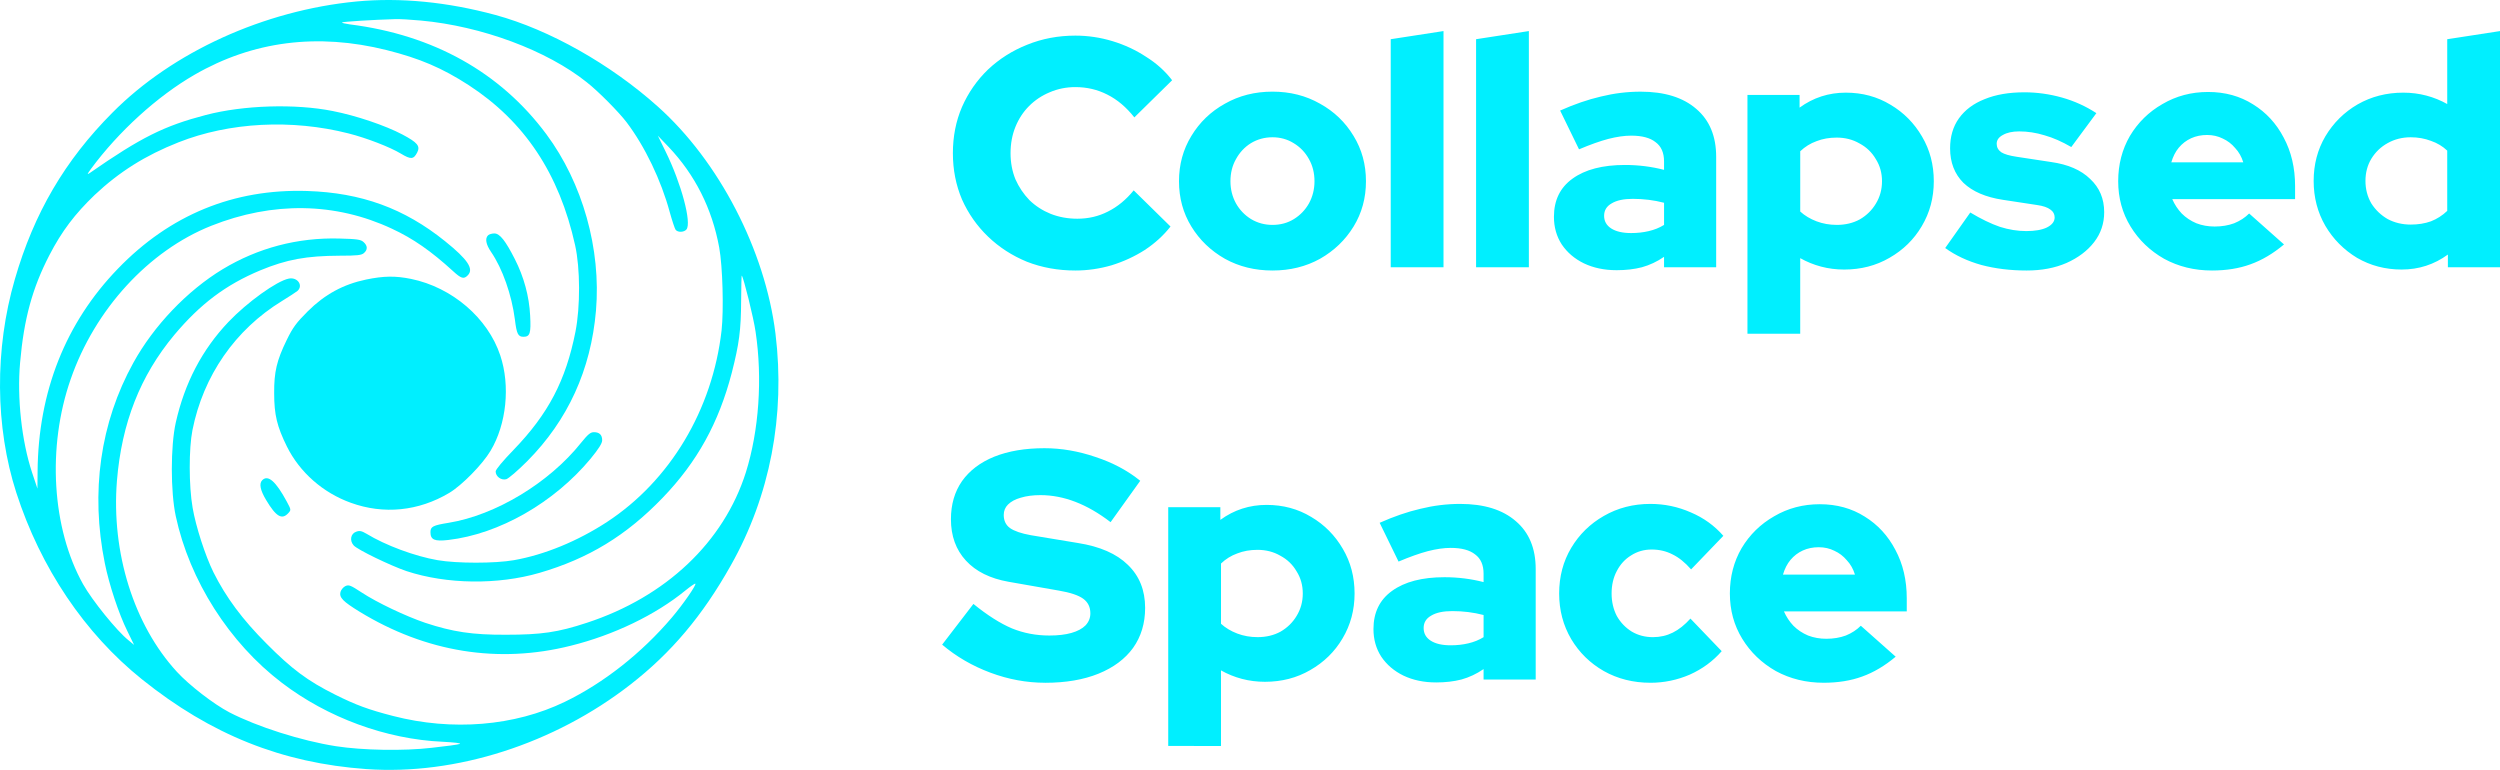
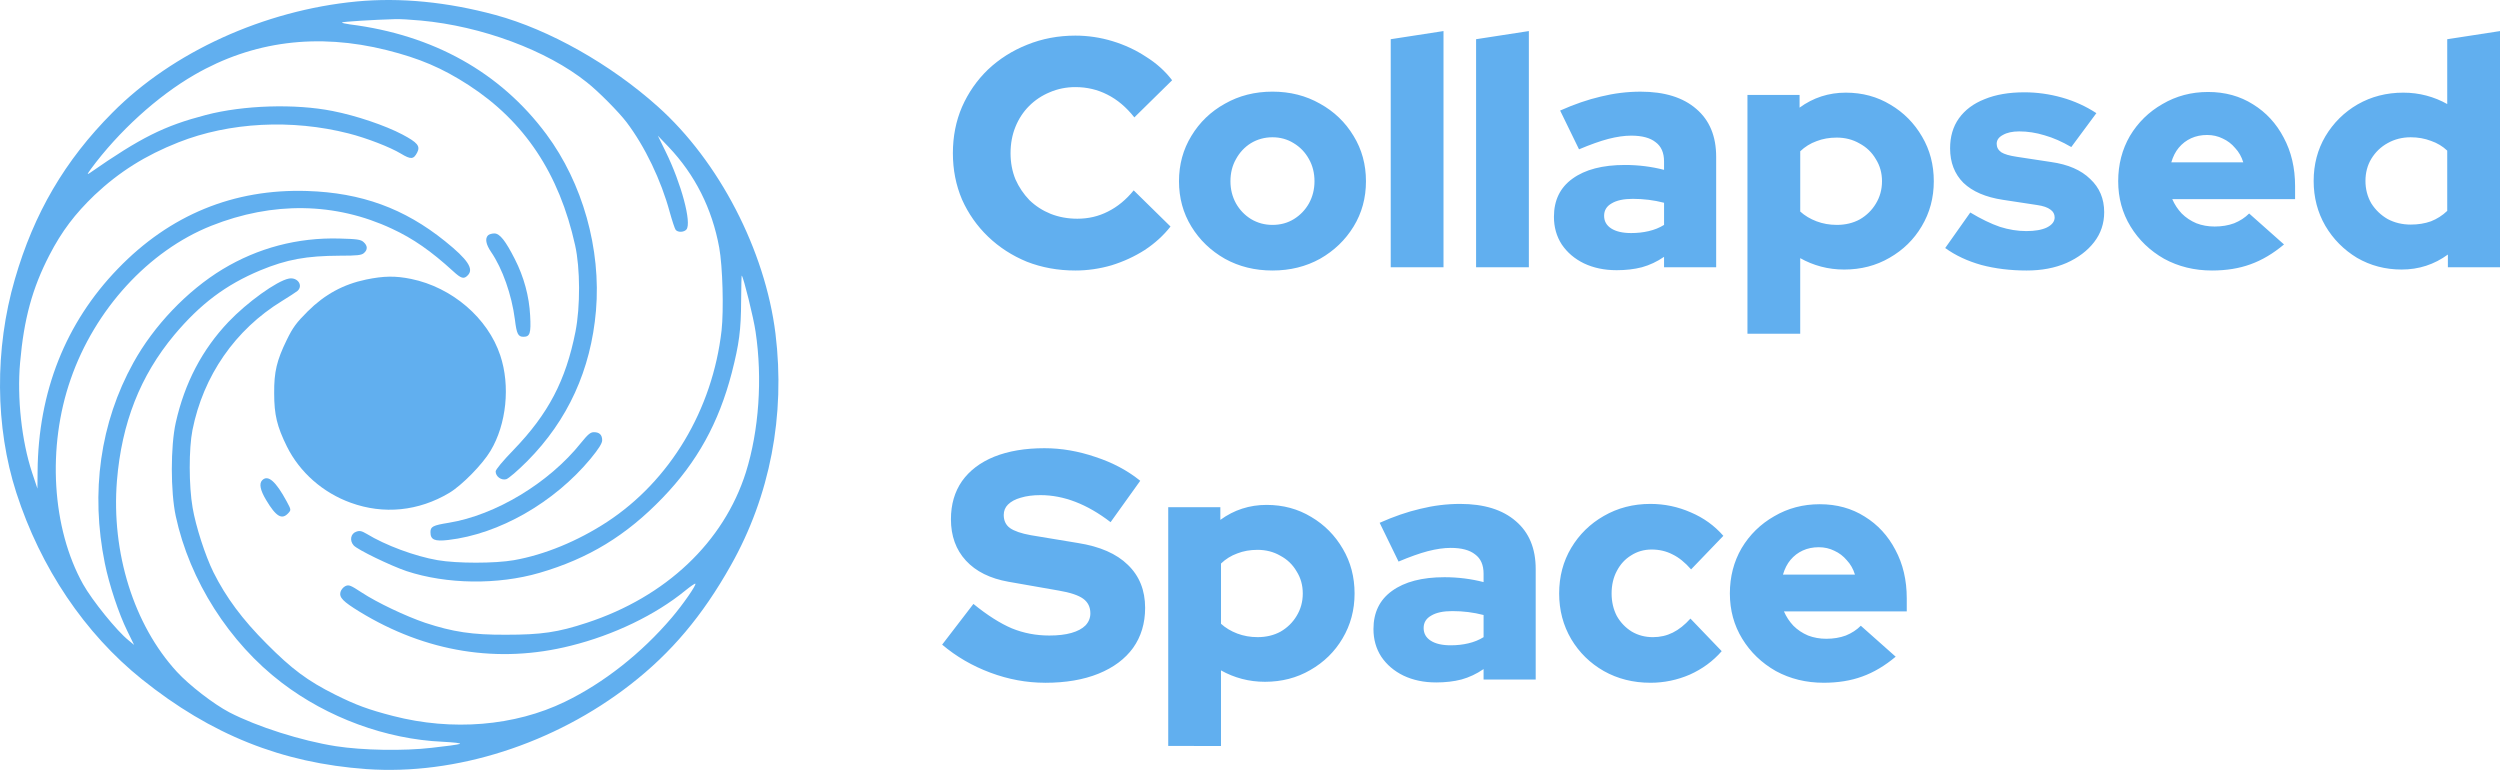
<svg xmlns="http://www.w3.org/2000/svg" width="292.248mm" height="90mm" viewBox="0 0 292.249 90" version="1.1" id="svg1">
  <defs id="defs1" />
-   <g id="layer1" transform="matrix(0.9100016,0,0,0.9100016,-14.88233,-82.52601)" style="fill:#00efff;fill-opacity:1">
-     <g transform="matrix(0.02042435,0,0,-0.02042435,-40.88637,239.7497)" fill="#6610f2" stroke="none" id="g5" style="fill:#00efff;fill-opacity:1">
-       <path d="m 5045,7289 c -581,-56 -1156,-317 -1535,-699 -299,-300 -494,-633 -614,-1048 -128,-440 -124,-929 9,-1342 153,-474 431,-886 790,-1174 435,-349 881,-527 1412,-565 563,-40 1182,159 1661,532 256,199 453,432 631,749 247,437 344,944 281,1458 -65,524 -355,1084 -740,1428 -298,267 -683,484 -1021,576 -303,82 -598,111 -874,85 z m 405,-120 c 382,-35 793,-188 1043,-388 74,-58 202,-188 250,-251 116,-153 218,-366 272,-566 15,-54 32,-105 37,-111 14,-18 53,-16 68,2 34,41 -32,289 -131,490 l -49,100 68,-71 c 166,-175 273,-387 318,-632 22,-120 29,-393 15,-522 -57,-499 -324,-945 -721,-1205 -184,-120 -392,-206 -585,-240 -118,-21 -359,-21 -480,0 -144,25 -327,93 -447,166 -31,18 -43,21 -65,13 -35,-12 -43,-56 -16,-86 23,-27 235,-129 333,-162 252,-83 573,-87 835,-11 309,90 547,235 775,472 217,225 353,471 435,786 47,184 58,268 59,454 1,89 2,160 4,158 11,-11 75,-268 87,-354 44,-294 21,-621 -61,-883 -139,-439 -503,-784 -1001,-947 -182,-60 -286,-75 -508,-75 -212,-1 -335,18 -508,75 -121,41 -303,127 -400,191 -69,45 -80,50 -102,40 -13,-6 -27,-23 -31,-37 -9,-35 16,-60 120,-124 417,-255 873,-329 1329,-214 270,67 533,194 720,347 32,26 61,46 63,43 8,-7 -78,-131 -147,-212 -191,-225 -430,-413 -674,-531 -316,-153 -708,-185 -1080,-89 -155,40 -234,69 -366,135 -172,86 -271,160 -429,319 -153,153 -256,292 -335,450 -51,103 -111,288 -131,406 -24,137 -24,372 -1,488 68,342 269,632 563,812 44,27 87,55 97,63 39,34 1,89 -54,78 -76,-15 -262,-149 -380,-273 -166,-175 -275,-384 -331,-633 -33,-148 -33,-435 0,-588 87,-405 337,-797 667,-1048 288,-220 656,-355 1010,-371 76,-4 121,-9 109,-14 -11,-4 -90,-15 -175,-24 -178,-21 -437,-16 -604,10 -217,34 -494,122 -670,213 -99,52 -252,170 -330,255 -271,295 -413,750 -377,1201 30,364 146,660 361,918 163,194 323,315 541,406 167,69 290,91 499,92 111,0 138,3 153,17 24,21 23,46 -3,69 -18,16 -40,19 -152,22 -263,7 -512,-59 -734,-193 -223,-135 -433,-355 -562,-589 -208,-376 -270,-814 -179,-1261 27,-134 88,-318 141,-425 l 43,-88 -35,29 c -73,58 -229,251 -286,353 -196,351 -227,862 -78,1289 152,439 490,808 884,965 387,154 781,148 1136,-18 134,-62 247,-141 385,-267 51,-47 68,-52 92,-27 41,40 1,100 -142,215 -257,207 -527,305 -867,316 -462,15 -864,-150 -1191,-489 -329,-340 -501,-774 -505,-1275 l -1,-108 -34,102 c -65,197 -95,468 -75,691 24,275 77,468 184,675 78,151 161,260 285,379 154,145 319,249 527,331 321,127 713,147 1070,56 114,-29 261,-86 329,-127 63,-38 80,-37 103,8 20,40 1,62 -93,112 -108,57 -291,119 -439,148 -235,47 -562,37 -798,-25 -261,-68 -408,-141 -730,-365 -18,-12 -17,-8 7,25 174,236 418,458 652,593 367,212 774,264 1209,155 207,-52 348,-112 515,-220 351,-228 570,-556 670,-1008 32,-144 33,-385 2,-543 -61,-308 -171,-517 -389,-743 -67,-69 -113,-124 -113,-136 0,-31 34,-57 66,-49 15,4 73,54 133,114 255,257 400,574 432,946 33,388 -84,803 -312,1110 -289,389 -711,625 -1237,691 -29,4 -51,9 -48,12 4,5 197,17 336,21 25,1 97,-3 160,-9 z" id="path1" style="fill:#00efff;fill-opacity:1" />
-       <path d="m 5872,5818 c -20,-20 -13,-57 19,-104 72,-105 130,-270 150,-425 11,-91 20,-109 54,-109 41,0 48,22 42,133 -6,121 -39,243 -96,355 -59,116 -95,162 -129,162 -15,0 -33,-5 -40,-12 z" id="path2" style="fill:#00efff;fill-opacity:1" />
-       <path d="m 5105,5540 c -143,-30 -259,-93 -366,-199 -72,-72 -94,-101 -133,-181 -63,-129 -80,-201 -79,-335 0,-136 18,-209 80,-335 81,-163 227,-291 402,-354 207,-75 426,-53 619,62 79,47 209,179 260,265 100,167 125,409 61,600 -78,235 -303,428 -561,481 -99,20 -171,19 -283,-4 z" id="path3" style="fill:#00efff;fill-opacity:1" transform="translate(0,1.3450845e-4)" />
-       <path d="m 6457,4513 c -201,-252 -538,-455 -833,-503 -99,-16 -114,-24 -114,-59 0,-48 26,-59 112,-49 320,37 666,235 895,511 51,62 73,97 73,116 0,34 -17,51 -52,51 -22,0 -38,-14 -81,-67 z" id="path4" style="fill:#00efff;fill-opacity:1" />
-       <path d="m 4452,4278 c -21,-21 -13,-62 24,-124 63,-106 100,-127 140,-83 18,20 18,21 -10,73 -69,128 -118,170 -154,134 z" id="path5" style="fill:#00efff;fill-opacity:1" />
+   <g id="layer1" transform="matrix(0.9100016,0,0,0.9100016,-14.88233,-82.52601)" style="fill:#61afef;fill-opacity:1">
+     <g transform="matrix(0.02042435,0,0,-0.02042435,-40.88637,239.7497)" fill="#61afef" stroke="none" id="g5" style="fill:#61afef;fill-opacity:1">
+       <path d="m 5045,7289 c -581,-56 -1156,-317 -1535,-699 -299,-300 -494,-633 -614,-1048 -128,-440 -124,-929 9,-1342 153,-474 431,-886 790,-1174 435,-349 881,-527 1412,-565 563,-40 1182,159 1661,532 256,199 453,432 631,749 247,437 344,944 281,1458 -65,524 -355,1084 -740,1428 -298,267 -683,484 -1021,576 -303,82 -598,111 -874,85 z m 405,-120 c 382,-35 793,-188 1043,-388 74,-58 202,-188 250,-251 116,-153 218,-366 272,-566 15,-54 32,-105 37,-111 14,-18 53,-16 68,2 34,41 -32,289 -131,490 l -49,100 68,-71 c 166,-175 273,-387 318,-632 22,-120 29,-393 15,-522 -57,-499 -324,-945 -721,-1205 -184,-120 -392,-206 -585,-240 -118,-21 -359,-21 -480,0 -144,25 -327,93 -447,166 -31,18 -43,21 -65,13 -35,-12 -43,-56 -16,-86 23,-27 235,-129 333,-162 252,-83 573,-87 835,-11 309,90 547,235 775,472 217,225 353,471 435,786 47,184 58,268 59,454 1,89 2,160 4,158 11,-11 75,-268 87,-354 44,-294 21,-621 -61,-883 -139,-439 -503,-784 -1001,-947 -182,-60 -286,-75 -508,-75 -212,-1 -335,18 -508,75 -121,41 -303,127 -400,191 -69,45 -80,50 -102,40 -13,-6 -27,-23 -31,-37 -9,-35 16,-60 120,-124 417,-255 873,-329 1329,-214 270,67 533,194 720,347 32,26 61,46 63,43 8,-7 -78,-131 -147,-212 -191,-225 -430,-413 -674,-531 -316,-153 -708,-185 -1080,-89 -155,40 -234,69 -366,135 -172,86 -271,160 -429,319 -153,153 -256,292 -335,450 -51,103 -111,288 -131,406 -24,137 -24,372 -1,488 68,342 269,632 563,812 44,27 87,55 97,63 39,34 1,89 -54,78 -76,-15 -262,-149 -380,-273 -166,-175 -275,-384 -331,-633 -33,-148 -33,-435 0,-588 87,-405 337,-797 667,-1048 288,-220 656,-355 1010,-371 76,-4 121,-9 109,-14 -11,-4 -90,-15 -175,-24 -178,-21 -437,-16 -604,10 -217,34 -494,122 -670,213 -99,52 -252,170 -330,255 -271,295 -413,750 -377,1201 30,364 146,660 361,918 163,194 323,315 541,406 167,69 290,91 499,92 111,0 138,3 153,17 24,21 23,46 -3,69 -18,16 -40,19 -152,22 -263,7 -512,-59 -734,-193 -223,-135 -433,-355 -562,-589 -208,-376 -270,-814 -179,-1261 27,-134 88,-318 141,-425 l 43,-88 -35,29 c -73,58 -229,251 -286,353 -196,351 -227,862 -78,1289 152,439 490,808 884,965 387,154 781,148 1136,-18 134,-62 247,-141 385,-267 51,-47 68,-52 92,-27 41,40 1,100 -142,215 -257,207 -527,305 -867,316 -462,15 -864,-150 -1191,-489 -329,-340 -501,-774 -505,-1275 l -1,-108 -34,102 c -65,197 -95,468 -75,691 24,275 77,468 184,675 78,151 161,260 285,379 154,145 319,249 527,331 321,127 713,147 1070,56 114,-29 261,-86 329,-127 63,-38 80,-37 103,8 20,40 1,62 -93,112 -108,57 -291,119 -439,148 -235,47 -562,37 -798,-25 -261,-68 -408,-141 -730,-365 -18,-12 -17,-8 7,25 174,236 418,458 652,593 367,212 774,264 1209,155 207,-52 348,-112 515,-220 351,-228 570,-556 670,-1008 32,-144 33,-385 2,-543 -61,-308 -171,-517 -389,-743 -67,-69 -113,-124 -113,-136 0,-31 34,-57 66,-49 15,4 73,54 133,114 255,257 400,574 432,946 33,388 -84,803 -312,1110 -289,389 -711,625 -1237,691 -29,4 -51,9 -48,12 4,5 197,17 336,21 25,1 97,-3 160,-9 z" id="path1" style="fill:#61afef;fill-opacity:1" />
+       <path d="m 5872,5818 c -20,-20 -13,-57 19,-104 72,-105 130,-270 150,-425 11,-91 20,-109 54,-109 41,0 48,22 42,133 -6,121 -39,243 -96,355 -59,116 -95,162 -129,162 -15,0 -33,-5 -40,-12 z" id="path2" style="fill:#61afef;fill-opacity:1" />
+       <path d="m 5105,5540 c -143,-30 -259,-93 -366,-199 -72,-72 -94,-101 -133,-181 -63,-129 -80,-201 -79,-335 0,-136 18,-209 80,-335 81,-163 227,-291 402,-354 207,-75 426,-53 619,62 79,47 209,179 260,265 100,167 125,409 61,600 -78,235 -303,428 -561,481 -99,20 -171,19 -283,-4 z" id="path3" style="fill:#61afef;fill-opacity:1" transform="translate(0,1.3450845e-4)" />
+       <path d="m 6457,4513 c -201,-252 -538,-455 -833,-503 -99,-16 -114,-24 -114,-59 0,-48 26,-59 112,-49 320,37 666,235 895,511 51,62 73,97 73,116 0,34 -17,51 -52,51 -22,0 -38,-14 -81,-67 z" id="path4" style="fill:#61afef;fill-opacity:1" />
+       <path d="m 4452,4278 c -21,-21 -13,-62 24,-124 63,-106 100,-127 140,-83 18,20 18,21 -10,73 -69,128 -118,170 -154,134 z" id="path5" style="fill:#61afef;fill-opacity:1" />
    </g>
-     <g id="text1" style="font-size:25.4px;fill:#00efff;stroke-width:0.265;fill-opacity:1" aria-label="Collapsed &#10;Space" transform="matrix(1.647609,0,0,1.647609,-69.22362,-92.48866)">
-       <path style="font-weight:900;font-family:'Red Hat Display';-inkscape-font-specification:'Red Hat Display Heavy';fill:#00efff;fill-opacity:1" d="m 135.786,132.268 q -2.032,0 -3.785,-0.686 -1.727,-0.711 -3.023,-1.956 -1.295,-1.245 -2.032,-2.896 -0.711,-1.676 -0.711,-3.607 0,-1.956 0.711,-3.607 0.737,-1.676 2.032,-2.921 1.321,-1.245 3.048,-1.93 1.753,-0.711 3.759,-0.711 1.473,0 2.896,0.432 1.422,0.432 2.616,1.219 1.219,0.762 2.032,1.829 l -2.946,2.896 q -0.94,-1.194 -2.108,-1.778 -1.143,-0.584 -2.489,-0.584 -1.067,0 -2.007,0.406 -0.914,0.381 -1.6,1.067 -0.686,0.686 -1.067,1.626 -0.381,0.94 -0.381,2.057 0,1.092 0.381,2.032 0.406,0.914 1.092,1.626 0.711,0.686 1.651,1.067 0.965,0.381 2.083,0.381 1.295,0 2.388,-0.559 1.118,-0.559 2.007,-1.651 l 2.87,2.819 q -0.813,1.041 -2.007,1.829 -1.194,0.762 -2.591,1.194 -1.397,0.406 -2.819,0.406 z m 15.367,0 q -2.057,0 -3.708,-0.914 -1.651,-0.94 -2.616,-2.515 -0.965,-1.575 -0.965,-3.531 0,-1.956 0.965,-3.531 0.965,-1.6 2.616,-2.515 1.651,-0.94 3.708,-0.94 2.057,0 3.708,0.94 1.651,0.914 2.616,2.515 0.965,1.575 0.965,3.531 0,1.956 -0.965,3.531 -0.965,1.575 -2.616,2.515 -1.651,0.914 -3.708,0.914 z m 0,-3.556 q 0.94,0 1.676,-0.457 0.737,-0.457 1.168,-1.219 0.432,-0.787 0.432,-1.727 0,-0.965 -0.432,-1.727 -0.432,-0.787 -1.194,-1.245 -0.737,-0.457 -1.651,-0.457 -0.914,0 -1.676,0.457 -0.737,0.457 -1.168,1.245 -0.432,0.762 -0.432,1.727 0,0.94 0.432,1.727 0.432,0.762 1.168,1.219 0.762,0.457 1.676,0.457 z m 9.22,3.302 v -17.78 l 4.115,-0.635 v 18.415 z m 6.655,0 v -17.78 l 4.115,-0.635 v 18.415 z m 10.947,0.229 q -1.422,0 -2.54,-0.533 -1.092,-0.533 -1.727,-1.473 -0.61,-0.94 -0.61,-2.159 0,-1.93 1.448,-2.972 1.473,-1.067 4.089,-1.067 1.575,0 3.048,0.381 v -0.66 q 0,-1.016 -0.66,-1.499 -0.635,-0.508 -1.905,-0.508 -0.787,0 -1.778,0.254 -0.965,0.254 -2.286,0.813 l -1.473,-3.023 q 1.651,-0.737 3.175,-1.092 1.549,-0.381 3.099,-0.381 2.794,0 4.343,1.346 1.549,1.321 1.549,3.734 v 8.611 h -4.064 v -0.813 q -0.813,0.559 -1.727,0.813 -0.889,0.229 -1.981,0.229 z m -0.965,-4.242 q 0,0.635 0.559,0.991 0.559,0.356 1.549,0.356 0.737,0 1.372,-0.152 0.66,-0.152 1.194,-0.483 v -1.727 q -0.584,-0.152 -1.194,-0.229 -0.61,-0.076 -1.245,-0.076 -1.067,0 -1.651,0.356 -0.584,0.33 -0.584,0.965 z m 11.176,9.195 v -18.618 h 4.064 v 0.991 q 1.6,-1.168 3.607,-1.168 1.93,0 3.48,0.94 1.549,0.914 2.464,2.489 0.914,1.549 0.914,3.48 0,1.93 -0.94,3.505 -0.914,1.549 -2.515,2.464 -1.575,0.914 -3.531,0.914 -0.94,0 -1.803,-0.229 -0.864,-0.229 -1.626,-0.66 v 5.893 z m 6.96,-8.484 q 1.016,0 1.803,-0.432 0.787,-0.457 1.245,-1.219 0.483,-0.787 0.483,-1.753 0,-0.965 -0.483,-1.727 -0.457,-0.787 -1.27,-1.219 -0.787,-0.457 -1.778,-0.457 -0.864,0 -1.575,0.279 -0.711,0.254 -1.27,0.787 v 4.699 q 0.533,0.483 1.27,0.762 0.737,0.279 1.575,0.279 z m 14.808,3.556 q -1.905,0 -3.531,-0.432 -1.626,-0.457 -2.819,-1.321 l 1.956,-2.769 q 1.27,0.762 2.311,1.118 1.041,0.33 2.057,0.33 1.016,0 1.6,-0.279 0.61,-0.305 0.61,-0.787 0,-0.381 -0.33,-0.61 -0.33,-0.254 -1.041,-0.356 l -2.667,-0.406 q -2.007,-0.305 -3.073,-1.321 -1.041,-1.041 -1.041,-2.692 0,-1.372 0.686,-2.337 0.711,-0.991 2.007,-1.499 1.295,-0.533 3.099,-0.533 1.473,0 2.921,0.406 1.448,0.406 2.692,1.219 l -1.956,2.642 q -1.092,-0.635 -2.083,-0.914 -0.991,-0.305 -1.981,-0.305 -0.787,0 -1.27,0.279 -0.483,0.254 -0.483,0.686 0,0.406 0.356,0.66 0.356,0.229 1.219,0.356 l 2.667,0.406 q 1.981,0.279 3.048,1.321 1.092,1.016 1.092,2.591 0,1.321 -0.787,2.337 -0.787,1.016 -2.159,1.626 -1.346,0.584 -3.099,0.584 z m 14.453,0 q -2.057,0 -3.734,-0.914 -1.651,-0.94 -2.616,-2.515 -0.965,-1.575 -0.965,-3.531 0,-1.956 0.914,-3.531 0.94,-1.575 2.54,-2.489 1.6,-0.94 3.556,-0.94 1.981,0 3.505,0.965 1.524,0.94 2.388,2.591 0.889,1.651 0.889,3.785 v 1.016 h -9.576 q 0.279,0.635 0.737,1.118 0.483,0.483 1.143,0.762 0.66,0.254 1.422,0.254 0.838,0 1.524,-0.254 0.686,-0.279 1.168,-0.762 l 2.718,2.413 q -1.27,1.067 -2.616,1.549 -1.321,0.483 -2.997,0.483 z m -3.175,-8.433 h 5.613 q -0.203,-0.66 -0.635,-1.118 -0.406,-0.483 -0.965,-0.737 -0.559,-0.279 -1.219,-0.279 -0.686,0 -1.245,0.254 -0.559,0.254 -0.965,0.737 -0.381,0.457 -0.584,1.143 z m 17.958,8.357 q -1.905,0 -3.48,-0.914 -1.549,-0.94 -2.464,-2.489 -0.914,-1.575 -0.914,-3.505 0,-1.93 0.914,-3.48 0.94,-1.575 2.515,-2.489 1.6,-0.914 3.556,-0.914 0.94,0 1.803,0.229 0.864,0.229 1.626,0.66 v -5.055 l 4.115,-0.635 v 18.415 h -4.064 v -0.991 q -1.6,1.168 -3.607,1.168 z m 0.711,-3.505 q 0.864,0 1.575,-0.254 0.711,-0.279 1.27,-0.813 v -4.699 q -0.533,-0.508 -1.27,-0.762 -0.737,-0.279 -1.575,-0.279 -0.991,0 -1.803,0.457 -0.787,0.432 -1.27,1.219 -0.457,0.762 -0.457,1.727 0,0.965 0.457,1.753 0.483,0.762 1.27,1.219 0.813,0.432 1.803,0.432 z" id="path6" />
-       <path style="font-weight:900;font-family:'Red Hat Display';-inkscape-font-specification:'Red Hat Display Heavy';fill:#00efff;fill-opacity:1" d="m 133.424,164.41 q -2.159,0 -4.267,-0.787 -2.108,-0.787 -3.759,-2.184 l 2.438,-3.175 q 1.626,1.321 2.997,1.905 1.372,0.559 2.921,0.559 1.016,0 1.727,-0.203 0.711,-0.203 1.092,-0.584 0.381,-0.406 0.381,-0.94 0,-0.737 -0.559,-1.143 -0.559,-0.406 -1.905,-0.635 l -3.912,-0.686 q -2.159,-0.381 -3.327,-1.651 -1.168,-1.27 -1.168,-3.226 0,-1.727 0.864,-2.972 0.889,-1.245 2.515,-1.905 1.651,-0.66 3.912,-0.66 1.981,0 3.988,0.686 2.007,0.66 3.48,1.854 l -2.311,3.226 q -2.743,-2.108 -5.461,-2.108 -0.889,0 -1.549,0.203 -0.635,0.178 -0.991,0.533 -0.33,0.33 -0.33,0.813 0,0.66 0.483,1.016 0.508,0.356 1.626,0.559 l 3.683,0.61 q 2.565,0.406 3.886,1.702 1.346,1.295 1.346,3.353 0,1.803 -0.94,3.124 -0.94,1.295 -2.692,2.007 -1.753,0.711 -4.166,0.711 z m 9.601,4.928 v -18.618 h 4.064 v 0.991 q 1.6,-1.168 3.607,-1.168 1.93,0 3.48,0.94 1.549,0.914 2.464,2.489 0.914,1.549 0.914,3.48 0,1.93 -0.94,3.505 -0.914,1.549 -2.515,2.464 -1.575,0.914 -3.531,0.914 -0.94,0 -1.803,-0.229 -0.864,-0.229 -1.626,-0.66 v 5.893 z m 6.96,-8.484 q 1.016,0 1.803,-0.432 0.787,-0.457 1.245,-1.219 0.483,-0.787 0.483,-1.753 0,-0.965 -0.483,-1.727 -0.457,-0.787 -1.27,-1.219 -0.787,-0.457 -1.778,-0.457 -0.864,0 -1.575,0.279 -0.711,0.254 -1.27,0.787 v 4.699 q 0.533,0.483 1.27,0.762 0.737,0.279 1.575,0.279 z m 13.919,3.531 q -1.422,0 -2.54,-0.533 -1.092,-0.533 -1.727,-1.473 -0.61,-0.94 -0.61,-2.159 0,-1.93 1.448,-2.972 1.473,-1.067 4.089,-1.067 1.575,0 3.048,0.381 v -0.66 q 0,-1.016 -0.66,-1.499 -0.635,-0.508 -1.905,-0.508 -0.787,0 -1.778,0.254 -0.965,0.254 -2.286,0.813 l -1.473,-3.023 q 1.651,-0.737 3.175,-1.092 1.549,-0.381 3.099,-0.381 2.794,0 4.343,1.346 1.549,1.321 1.549,3.734 v 8.611 h -4.064 v -0.813 q -0.813,0.559 -1.727,0.813 -0.889,0.229 -1.981,0.229 z m -0.965,-4.242 q 0,0.635 0.559,0.991 0.559,0.356 1.549,0.356 0.737,0 1.372,-0.152 0.66,-0.152 1.194,-0.483 v -1.727 q -0.584,-0.152 -1.194,-0.229 -0.61,-0.076 -1.245,-0.076 -1.067,0 -1.651,0.356 -0.584,0.33 -0.584,0.965 z m 17.678,4.267 q -2.007,0 -3.632,-0.914 -1.6,-0.914 -2.54,-2.489 -0.94,-1.6 -0.94,-3.556 0,-1.981 0.94,-3.556 0.94,-1.575 2.54,-2.489 1.626,-0.94 3.632,-0.94 1.651,0 3.15,0.66 1.499,0.635 2.54,1.829 l -2.515,2.616 q -0.711,-0.813 -1.448,-1.168 -0.737,-0.381 -1.626,-0.381 -0.889,0 -1.6,0.457 -0.711,0.432 -1.118,1.219 -0.406,0.762 -0.406,1.753 0,0.965 0.406,1.753 0.432,0.762 1.168,1.219 0.737,0.432 1.651,0.432 0.838,0 1.549,-0.356 0.711,-0.356 1.372,-1.092 l 2.438,2.54 q -1.016,1.168 -2.489,1.829 -1.473,0.635 -3.073,0.635 z m 13.513,0 q -2.057,0 -3.734,-0.914 -1.651,-0.94 -2.616,-2.515 -0.965,-1.575 -0.965,-3.531 0,-1.956 0.914,-3.531 0.94,-1.575 2.54,-2.489 1.6,-0.94 3.556,-0.94 1.981,0 3.505,0.965 1.524,0.94 2.388,2.591 0.889,1.651 0.889,3.785 v 1.016 h -9.576 q 0.279,0.635 0.737,1.118 0.483,0.483 1.143,0.762 0.66,0.254 1.422,0.254 0.838,0 1.524,-0.254 0.686,-0.279 1.168,-0.762 l 2.718,2.413 q -1.27,1.067 -2.616,1.549 -1.321,0.483 -2.997,0.483 z m -3.175,-8.433 h 5.613 q -0.203,-0.66 -0.635,-1.118 -0.406,-0.483 -0.965,-0.737 -0.559,-0.279 -1.219,-0.279 -0.686,0 -1.245,0.254 -0.559,0.254 -0.965,0.737 -0.381,0.457 -0.584,1.143 z" id="path7" />
+     <g id="text1" style="font-size:25.4px;fill:#61afef;stroke-width:0.265;fill-opacity:1" aria-label="Collapsed &#10;Space" transform="matrix(1.647609,0,0,1.647609,-69.22362,-92.48866)">
+       <path style="font-weight:900;font-family:'Red Hat Display';-inkscape-font-specification:'Red Hat Display Heavy';fill:#61afef;fill-opacity:1" d="m 135.786,132.268 q -2.032,0 -3.785,-0.686 -1.727,-0.711 -3.023,-1.956 -1.295,-1.245 -2.032,-2.896 -0.711,-1.676 -0.711,-3.607 0,-1.956 0.711,-3.607 0.737,-1.676 2.032,-2.921 1.321,-1.245 3.048,-1.93 1.753,-0.711 3.759,-0.711 1.473,0 2.896,0.432 1.422,0.432 2.616,1.219 1.219,0.762 2.032,1.829 l -2.946,2.896 q -0.94,-1.194 -2.108,-1.778 -1.143,-0.584 -2.489,-0.584 -1.067,0 -2.007,0.406 -0.914,0.381 -1.6,1.067 -0.686,0.686 -1.067,1.626 -0.381,0.94 -0.381,2.057 0,1.092 0.381,2.032 0.406,0.914 1.092,1.626 0.711,0.686 1.651,1.067 0.965,0.381 2.083,0.381 1.295,0 2.388,-0.559 1.118,-0.559 2.007,-1.651 l 2.87,2.819 q -0.813,1.041 -2.007,1.829 -1.194,0.762 -2.591,1.194 -1.397,0.406 -2.819,0.406 z m 15.367,0 q -2.057,0 -3.708,-0.914 -1.651,-0.94 -2.616,-2.515 -0.965,-1.575 -0.965,-3.531 0,-1.956 0.965,-3.531 0.965,-1.6 2.616,-2.515 1.651,-0.94 3.708,-0.94 2.057,0 3.708,0.94 1.651,0.914 2.616,2.515 0.965,1.575 0.965,3.531 0,1.956 -0.965,3.531 -0.965,1.575 -2.616,2.515 -1.651,0.914 -3.708,0.914 z m 0,-3.556 q 0.94,0 1.676,-0.457 0.737,-0.457 1.168,-1.219 0.432,-0.787 0.432,-1.727 0,-0.965 -0.432,-1.727 -0.432,-0.787 -1.194,-1.245 -0.737,-0.457 -1.651,-0.457 -0.914,0 -1.676,0.457 -0.737,0.457 -1.168,1.245 -0.432,0.762 -0.432,1.727 0,0.94 0.432,1.727 0.432,0.762 1.168,1.219 0.762,0.457 1.676,0.457 z m 9.22,3.302 v -17.78 l 4.115,-0.635 v 18.415 z m 6.655,0 v -17.78 l 4.115,-0.635 v 18.415 z m 10.947,0.229 q -1.422,0 -2.54,-0.533 -1.092,-0.533 -1.727,-1.473 -0.61,-0.94 -0.61,-2.159 0,-1.93 1.448,-2.972 1.473,-1.067 4.089,-1.067 1.575,0 3.048,0.381 v -0.66 q 0,-1.016 -0.66,-1.499 -0.635,-0.508 -1.905,-0.508 -0.787,0 -1.778,0.254 -0.965,0.254 -2.286,0.813 l -1.473,-3.023 q 1.651,-0.737 3.175,-1.092 1.549,-0.381 3.099,-0.381 2.794,0 4.343,1.346 1.549,1.321 1.549,3.734 v 8.611 h -4.064 v -0.813 q -0.813,0.559 -1.727,0.813 -0.889,0.229 -1.981,0.229 z m -0.965,-4.242 q 0,0.635 0.559,0.991 0.559,0.356 1.549,0.356 0.737,0 1.372,-0.152 0.66,-0.152 1.194,-0.483 v -1.727 q -0.584,-0.152 -1.194,-0.229 -0.61,-0.076 -1.245,-0.076 -1.067,0 -1.651,0.356 -0.584,0.33 -0.584,0.965 z m 11.176,9.195 v -18.618 h 4.064 v 0.991 q 1.6,-1.168 3.607,-1.168 1.93,0 3.48,0.94 1.549,0.914 2.464,2.489 0.914,1.549 0.914,3.48 0,1.93 -0.94,3.505 -0.914,1.549 -2.515,2.464 -1.575,0.914 -3.531,0.914 -0.94,0 -1.803,-0.229 -0.864,-0.229 -1.626,-0.66 v 5.893 z m 6.96,-8.484 q 1.016,0 1.803,-0.432 0.787,-0.457 1.245,-1.219 0.483,-0.787 0.483,-1.753 0,-0.965 -0.483,-1.727 -0.457,-0.787 -1.27,-1.219 -0.787,-0.457 -1.778,-0.457 -0.864,0 -1.575,0.279 -0.711,0.254 -1.27,0.787 v 4.699 q 0.533,0.483 1.27,0.762 0.737,0.279 1.575,0.279 z m 14.808,3.556 q -1.905,0 -3.531,-0.432 -1.626,-0.457 -2.819,-1.321 l 1.956,-2.769 q 1.27,0.762 2.311,1.118 1.041,0.33 2.057,0.33 1.016,0 1.6,-0.279 0.61,-0.305 0.61,-0.787 0,-0.381 -0.33,-0.61 -0.33,-0.254 -1.041,-0.356 l -2.667,-0.406 q -2.007,-0.305 -3.073,-1.321 -1.041,-1.041 -1.041,-2.692 0,-1.372 0.686,-2.337 0.711,-0.991 2.007,-1.499 1.295,-0.533 3.099,-0.533 1.473,0 2.921,0.406 1.448,0.406 2.692,1.219 l -1.956,2.642 q -1.092,-0.635 -2.083,-0.914 -0.991,-0.305 -1.981,-0.305 -0.787,0 -1.27,0.279 -0.483,0.254 -0.483,0.686 0,0.406 0.356,0.66 0.356,0.229 1.219,0.356 l 2.667,0.406 q 1.981,0.279 3.048,1.321 1.092,1.016 1.092,2.591 0,1.321 -0.787,2.337 -0.787,1.016 -2.159,1.626 -1.346,0.584 -3.099,0.584 z m 14.453,0 q -2.057,0 -3.734,-0.914 -1.651,-0.94 -2.616,-2.515 -0.965,-1.575 -0.965,-3.531 0,-1.956 0.914,-3.531 0.94,-1.575 2.54,-2.489 1.6,-0.94 3.556,-0.94 1.981,0 3.505,0.965 1.524,0.94 2.388,2.591 0.889,1.651 0.889,3.785 v 1.016 h -9.576 q 0.279,0.635 0.737,1.118 0.483,0.483 1.143,0.762 0.66,0.254 1.422,0.254 0.838,0 1.524,-0.254 0.686,-0.279 1.168,-0.762 l 2.718,2.413 q -1.27,1.067 -2.616,1.549 -1.321,0.483 -2.997,0.483 z m -3.175,-8.433 h 5.613 q -0.203,-0.66 -0.635,-1.118 -0.406,-0.483 -0.965,-0.737 -0.559,-0.279 -1.219,-0.279 -0.686,0 -1.245,0.254 -0.559,0.254 -0.965,0.737 -0.381,0.457 -0.584,1.143 z m 17.958,8.357 q -1.905,0 -3.48,-0.914 -1.549,-0.94 -2.464,-2.489 -0.914,-1.575 -0.914,-3.505 0,-1.93 0.914,-3.48 0.94,-1.575 2.515,-2.489 1.6,-0.914 3.556,-0.914 0.94,0 1.803,0.229 0.864,0.229 1.626,0.66 v -5.055 l 4.115,-0.635 v 18.415 h -4.064 v -0.991 q -1.6,1.168 -3.607,1.168 z m 0.711,-3.505 q 0.864,0 1.575,-0.254 0.711,-0.279 1.27,-0.813 v -4.699 q -0.533,-0.508 -1.27,-0.762 -0.737,-0.279 -1.575,-0.279 -0.991,0 -1.803,0.457 -0.787,0.432 -1.27,1.219 -0.457,0.762 -0.457,1.727 0,0.965 0.457,1.753 0.483,0.762 1.27,1.219 0.813,0.432 1.803,0.432 z" id="path6" />
+       <path style="font-weight:900;font-family:'Red Hat Display';-inkscape-font-specification:'Red Hat Display Heavy';fill:#61afef;fill-opacity:1" d="m 133.424,164.41 q -2.159,0 -4.267,-0.787 -2.108,-0.787 -3.759,-2.184 l 2.438,-3.175 q 1.626,1.321 2.997,1.905 1.372,0.559 2.921,0.559 1.016,0 1.727,-0.203 0.711,-0.203 1.092,-0.584 0.381,-0.406 0.381,-0.94 0,-0.737 -0.559,-1.143 -0.559,-0.406 -1.905,-0.635 l -3.912,-0.686 q -2.159,-0.381 -3.327,-1.651 -1.168,-1.27 -1.168,-3.226 0,-1.727 0.864,-2.972 0.889,-1.245 2.515,-1.905 1.651,-0.66 3.912,-0.66 1.981,0 3.988,0.686 2.007,0.66 3.48,1.854 l -2.311,3.226 q -2.743,-2.108 -5.461,-2.108 -0.889,0 -1.549,0.203 -0.635,0.178 -0.991,0.533 -0.33,0.33 -0.33,0.813 0,0.66 0.483,1.016 0.508,0.356 1.626,0.559 l 3.683,0.61 q 2.565,0.406 3.886,1.702 1.346,1.295 1.346,3.353 0,1.803 -0.94,3.124 -0.94,1.295 -2.692,2.007 -1.753,0.711 -4.166,0.711 z m 9.601,4.928 v -18.618 h 4.064 v 0.991 q 1.6,-1.168 3.607,-1.168 1.93,0 3.48,0.94 1.549,0.914 2.464,2.489 0.914,1.549 0.914,3.48 0,1.93 -0.94,3.505 -0.914,1.549 -2.515,2.464 -1.575,0.914 -3.531,0.914 -0.94,0 -1.803,-0.229 -0.864,-0.229 -1.626,-0.66 v 5.893 z m 6.96,-8.484 q 1.016,0 1.803,-0.432 0.787,-0.457 1.245,-1.219 0.483,-0.787 0.483,-1.753 0,-0.965 -0.483,-1.727 -0.457,-0.787 -1.27,-1.219 -0.787,-0.457 -1.778,-0.457 -0.864,0 -1.575,0.279 -0.711,0.254 -1.27,0.787 v 4.699 q 0.533,0.483 1.27,0.762 0.737,0.279 1.575,0.279 z m 13.919,3.531 q -1.422,0 -2.54,-0.533 -1.092,-0.533 -1.727,-1.473 -0.61,-0.94 -0.61,-2.159 0,-1.93 1.448,-2.972 1.473,-1.067 4.089,-1.067 1.575,0 3.048,0.381 v -0.66 q 0,-1.016 -0.66,-1.499 -0.635,-0.508 -1.905,-0.508 -0.787,0 -1.778,0.254 -0.965,0.254 -2.286,0.813 l -1.473,-3.023 q 1.651,-0.737 3.175,-1.092 1.549,-0.381 3.099,-0.381 2.794,0 4.343,1.346 1.549,1.321 1.549,3.734 v 8.611 h -4.064 v -0.813 q -0.813,0.559 -1.727,0.813 -0.889,0.229 -1.981,0.229 z m -0.965,-4.242 q 0,0.635 0.559,0.991 0.559,0.356 1.549,0.356 0.737,0 1.372,-0.152 0.66,-0.152 1.194,-0.483 v -1.727 q -0.584,-0.152 -1.194,-0.229 -0.61,-0.076 -1.245,-0.076 -1.067,0 -1.651,0.356 -0.584,0.33 -0.584,0.965 z m 17.678,4.267 q -2.007,0 -3.632,-0.914 -1.6,-0.914 -2.54,-2.489 -0.94,-1.6 -0.94,-3.556 0,-1.981 0.94,-3.556 0.94,-1.575 2.54,-2.489 1.626,-0.94 3.632,-0.94 1.651,0 3.15,0.66 1.499,0.635 2.54,1.829 l -2.515,2.616 q -0.711,-0.813 -1.448,-1.168 -0.737,-0.381 -1.626,-0.381 -0.889,0 -1.6,0.457 -0.711,0.432 -1.118,1.219 -0.406,0.762 -0.406,1.753 0,0.965 0.406,1.753 0.432,0.762 1.168,1.219 0.737,0.432 1.651,0.432 0.838,0 1.549,-0.356 0.711,-0.356 1.372,-1.092 l 2.438,2.54 q -1.016,1.168 -2.489,1.829 -1.473,0.635 -3.073,0.635 z m 13.513,0 q -2.057,0 -3.734,-0.914 -1.651,-0.94 -2.616,-2.515 -0.965,-1.575 -0.965,-3.531 0,-1.956 0.914,-3.531 0.94,-1.575 2.54,-2.489 1.6,-0.94 3.556,-0.94 1.981,0 3.505,0.965 1.524,0.94 2.388,2.591 0.889,1.651 0.889,3.785 v 1.016 h -9.576 q 0.279,0.635 0.737,1.118 0.483,0.483 1.143,0.762 0.66,0.254 1.422,0.254 0.838,0 1.524,-0.254 0.686,-0.279 1.168,-0.762 l 2.718,2.413 q -1.27,1.067 -2.616,1.549 -1.321,0.483 -2.997,0.483 z m -3.175,-8.433 h 5.613 q -0.203,-0.66 -0.635,-1.118 -0.406,-0.483 -0.965,-0.737 -0.559,-0.279 -1.219,-0.279 -0.686,0 -1.245,0.254 -0.559,0.254 -0.965,0.737 -0.381,0.457 -0.584,1.143 z" id="path7" />
    </g>
  </g>
</svg>
